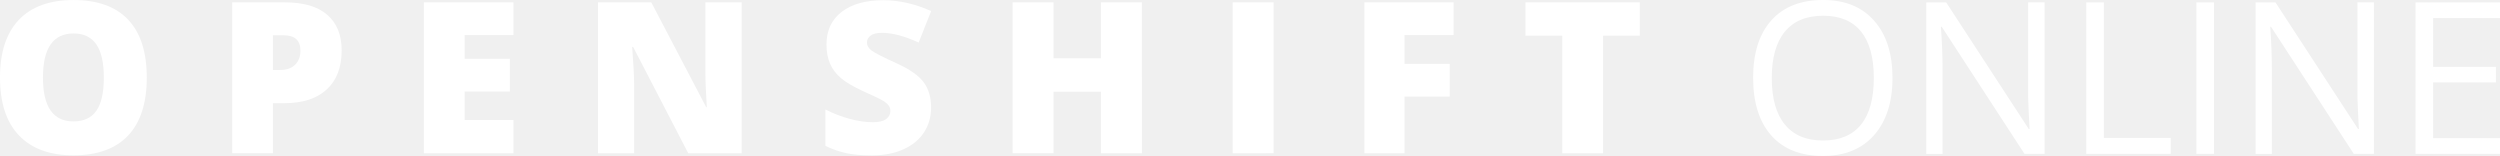
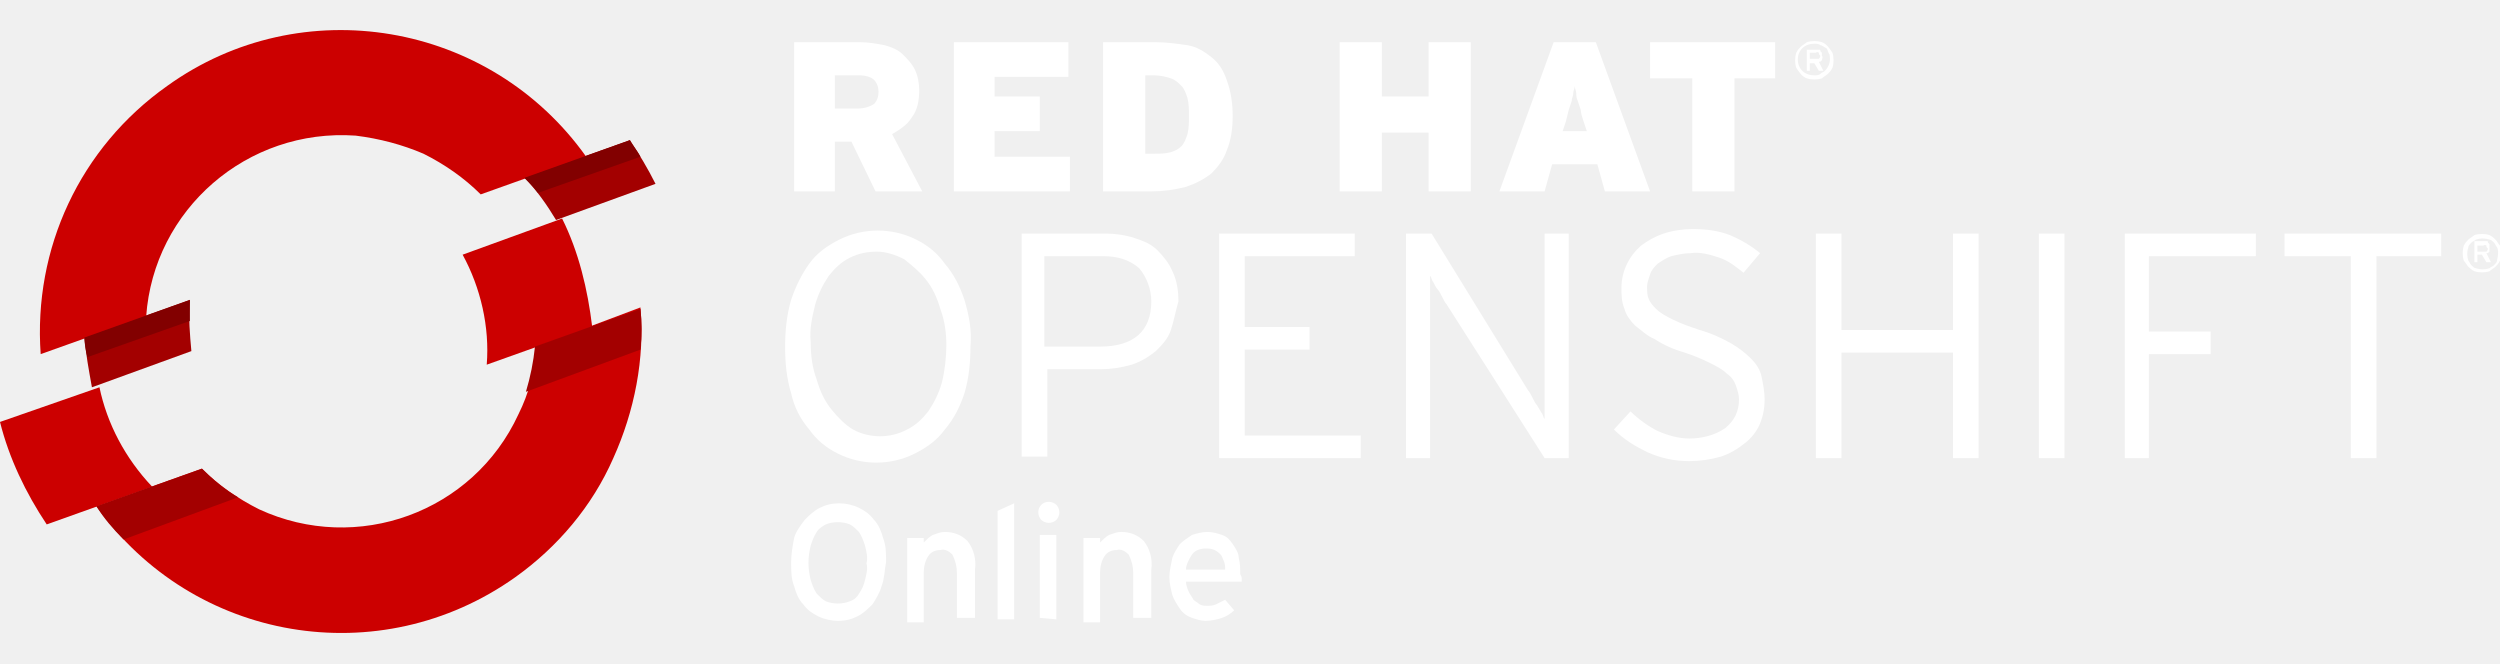
- <svg xmlns="http://www.w3.org/2000/svg" version="1.1" id="Layer_1" x="0px" y="0px" width="193.367px" height="12.062px" viewBox="0 -1.517 193.367 12.062" enable-background="new 0 -1.517 193.367 12.062" xml:space="preserve">
-   <g id="Layer_1_2_" display="none">
-     <g id="Layer_1_1_" display="inline">
-       <text transform="matrix(1 0 0 1 113.9214 10.9968)" font-family="'OpenSans'" font-size="14">ONLINE</text>
-     </g>
-     <g id="Layer_2" display="inline">
-       <g>
-         <path d="M9.561,6.054c0,1.653-0.406,2.911-1.217,3.771c-0.812,0.859-2,1.291-3.563,1.291c-1.54,0-2.724-0.436-3.546-1.299C0.411,8.955,0,7.694,0,6.041c0-1.635,0.409-2.885,1.228-3.748C2.044,1.431,3.235,1,4.793,1c1.563,0,2.75,0.428,3.557,1.285C9.157,3.138,9.561,4.396,9.561,6.054z M2.797,6.054c0,1.899,0.662,2.852,1.981,2.852c0.674,0,1.172-0.23,1.496-0.691C6.6,7.752,6.763,7.031,6.763,6.054c0-0.982-0.164-1.708-0.493-2.178c-0.33-0.465-0.822-0.7-1.478-0.7C3.463,3.177,2.797,4.135,2.797,6.054z" />
-         <path d="M22.254,4.279c0,1.098-0.324,1.945-0.971,2.545c-0.648,0.6-1.568,0.897-2.76,0.897h-0.747v3.26h-2.654v-9.83h3.4c1.24,0,2.173,0.271,2.796,0.812S22.254,3.281,22.254,4.279z M17.778,5.556h0.484c0.398,0,0.717-0.111,0.952-0.338c0.235-0.225,0.354-0.532,0.354-0.928c0-0.664-0.367-0.995-1.104-0.995h-0.687L17.778,5.556L17.778,5.556z" />
-         <path d="M33.444,10.981h-5.835v-9.83h5.835v2.132h-3.181v1.545h2.945v2.133h-2.945v1.854h3.181V10.981z" />
-         <path d="M48.311,10.981H44.83l-3.591-6.924h-0.062c0.085,1.089,0.128,1.92,0.128,2.492v4.432h-2.353v-9.83h3.469l3.577,6.83h0.04c-0.062-0.989-0.095-1.784-0.095-2.385V1.152h2.366L48.311,10.981L48.311,10.981z" />
-         <path d="M60.648,7.998c0,0.605-0.153,1.146-0.463,1.623c-0.311,0.477-0.756,0.84-1.339,1.104c-0.582,0.262-1.267,0.396-2.051,0.396c-0.654,0-1.203-0.047-1.646-0.139c-0.442-0.092-0.905-0.254-1.386-0.482V8.131c0.508,0.262,1.034,0.463,1.581,0.609c0.546,0.145,1.05,0.217,1.507,0.217c0.396,0,0.685-0.064,0.866-0.205c0.184-0.137,0.276-0.312,0.276-0.525c0-0.137-0.037-0.252-0.11-0.354c-0.073-0.104-0.191-0.205-0.355-0.309c-0.162-0.104-0.601-0.312-1.309-0.63c-0.641-0.293-1.121-0.575-1.441-0.851c-0.32-0.271-0.56-0.588-0.713-0.939c-0.154-0.354-0.231-0.773-0.231-1.257c0-0.906,0.33-1.61,0.988-2.118c0.659-0.506,1.563-0.762,2.716-0.762c1.018,0,2.056,0.235,3.112,0.706l-0.812,2.052c-0.919-0.423-1.712-0.635-2.38-0.635c-0.346,0-0.598,0.062-0.753,0.184c-0.157,0.121-0.235,0.271-0.235,0.451c0,0.189,0.101,0.363,0.3,0.518c0.199,0.154,0.74,0.43,1.624,0.834c0.848,0.381,1.437,0.789,1.766,1.226C60.483,6.783,60.648,7.334,60.648,7.998z" />
-         <path d="M74.377,10.981h-2.668V6.975h-3.086v4.005h-2.668V1.15h2.668v3.644h3.086V1.152h2.668V10.981z" />
-         <path d="M80.288,10.981v-9.83h2.668v9.83H80.288z" />
-         <path d="M91.485,10.981H88.87v-9.83h5.81v2.132h-3.194v1.875h2.943v2.131h-2.943L91.485,10.981L91.485,10.981z" />
-         <path d="M104.416,10.981h-2.656V3.326h-2.397V1.152h7.446v2.172h-2.393V10.981z" />
-       </g>
-     </g>
-     <rect x="57.698" y="5.824" display="inline" fill="none" width="48.833" height="0.667" />
-   </g>
-   <g id="Layer_2_1_" />
-   <g id="Layer_3">
-     <g>
-       <g>
-         <g>
-           <path fill="#FFFFFF" d="M11.353,4.487c0,1.964-0.482,3.457-1.445,4.479c-0.964,1.021-2.375,1.531-4.232,1.531c-1.83,0-3.234-0.516-4.211-1.541C0.487,7.931,0,6.435,0,4.469c0-1.94,0.485-3.427,1.457-4.449c0.97-1.024,2.383-1.535,4.234-1.535c1.857,0,3.266,0.508,4.224,1.524C10.874,1.024,11.353,2.517,11.353,4.487z M3.322,4.487c0,2.257,0.786,3.386,2.354,3.386c0.799,0,1.39-0.272,1.776-0.82c0.386-0.55,0.579-1.403,0.579-2.563c0-1.166-0.195-2.027-0.586-2.583C7.053,1.35,6.468,1.071,5.691,1.071C4.112,1.069,3.322,2.208,3.322,4.487z" />
-           <path fill="#FFFFFF" d="M26.427,2.378c0,1.306-0.385,2.312-1.153,3.021c-0.77,0.711-1.862,1.064-3.276,1.064h-0.887v3.871h-3.153V-1.336h4.039c1.474,0,2.581,0.321,3.32,0.968C26.056,0.277,26.427,1.192,26.427,2.378z M21.111,3.895h0.576c0.473,0,0.851-0.131,1.131-0.399c0.279-0.267,0.419-0.634,0.419-1.102c0-0.789-0.437-1.183-1.31-1.183h-0.815L21.111,3.895L21.111,3.895z" />
-           <path fill="#FFFFFF" d="M39.714,10.336h-6.929V-1.336h6.929v2.53h-3.776V3.03h3.498v2.531h-3.498v2.205h3.776V10.336z" />
-           <path fill="#FFFFFF" d="M57.368,10.336h-4.135L48.97,2.113h-0.074c0.101,1.293,0.152,2.28,0.152,2.962v5.263h-2.794V-1.336h4.12l4.248,8.109h0.047c-0.074-1.175-0.111-2.12-0.111-2.833v-5.276h2.81V10.336L57.368,10.336z" />
-           <path fill="#FFFFFF" d="M72.018,6.792c0,0.724-0.183,1.364-0.549,1.928c-0.368,0.562-0.897,0.998-1.589,1.31c-0.691,0.312-1.505,0.471-2.436,0.471c-0.777,0-1.429-0.055-1.955-0.164c-0.526-0.106-1.076-0.299-1.645-0.569V6.951c0.603,0.31,1.229,0.55,1.877,0.726c0.648,0.175,1.246,0.259,1.789,0.259c0.468,0,0.812-0.08,1.029-0.244c0.217-0.162,0.328-0.371,0.328-0.626c0-0.16-0.043-0.3-0.131-0.418c-0.087-0.12-0.228-0.242-0.422-0.364S67.601,5.91,66.76,5.534c-0.761-0.348-1.331-0.682-1.712-1.007c-0.381-0.324-0.664-0.697-0.847-1.118c-0.185-0.42-0.275-0.917-0.275-1.491c0-1.076,0.392-1.912,1.174-2.517C65.883-1.2,66.957-1.5,68.324-1.5c1.209,0,2.442,0.278,3.697,0.838l-0.966,2.436c-1.091-0.5-2.033-0.751-2.826-0.751c-0.41,0-0.709,0.071-0.895,0.216s-0.279,0.323-0.279,0.536c0,0.229,0.119,0.435,0.355,0.614c0.237,0.181,0.879,0.511,1.929,0.988c1.005,0.451,1.705,0.938,2.095,1.456C71.822,5.352,72.018,6.005,72.018,6.792z" />
-           <path fill="#FFFFFF" d="M88.323,10.336h-3.169V5.578h-3.666v4.757h-3.167V-1.336h3.167V2.99h3.666v-4.326h3.168L88.323,10.336L88.323,10.336z" />
-           <path fill="#FFFFFF" d="M95.342,10.336V-1.336h3.167v11.671L95.342,10.336L95.342,10.336z" />
-           <path fill="#FFFFFF" d="M108.637,10.336h-3.104V-1.336h6.897v2.53h-3.793v2.229h3.495v2.529h-3.495V10.336z" />
-           <path fill="#FFFFFF" d="M123.992,10.336h-3.154V1.244h-2.848v-2.58h8.844v2.579h-2.842V10.336z" />
-         </g>
-       </g>
-       <g id="Layer_1_3_">
-         <g enable-background="new    ">
-           <path fill="#FFFFFF" d="M146.378,4.51c0,1.875-0.475,3.351-1.424,4.425c-0.947,1.073-2.266,1.61-3.953,1.61c-1.728,0-3.06-0.526-3.996-1.582c-0.938-1.057-1.406-2.545-1.406-4.47c0-1.907,0.47-3.385,1.41-4.436c0.939-1.052,2.275-1.575,4.008-1.575c1.684,0,2.997,0.534,3.941,1.603C145.906,1.156,146.378,2.631,146.378,4.51z M137.041,4.51c0,1.587,0.338,2.789,1.015,3.609c0.677,0.822,1.657,1.232,2.946,1.232c1.297,0,2.277-0.41,2.94-1.228c0.662-0.817,0.992-2.022,0.992-3.615c0-1.576-0.329-2.771-0.988-3.586c-0.661-0.814-1.637-1.222-2.93-1.222c-1.298,0-2.285,0.41-2.962,1.23C137.378,1.753,137.041,2.946,137.041,4.51z" />
-           <path fill="#FFFFFF" d="M158.144,10.385h-1.555l-6.404-9.834h-0.064c0.086,1.154,0.129,2.213,0.129,3.175v6.661h-1.258v-11.72h1.538l6.388,9.794h0.063c-0.01-0.143-0.034-0.606-0.071-1.391c-0.037-0.783-0.051-1.343-0.039-1.679v-6.726h1.273V10.385L158.144,10.385z" />
-           <path fill="#FFFFFF" d="M161.365,10.385V-1.332h1.362V9.152h5.17v1.233H161.365z" />
-           <path fill="#FFFFFF" d="M169.884,10.385V-1.332h1.363v11.718H169.884z" />
-           <path fill="#FFFFFF" d="M183.614,10.385h-1.556l-6.403-9.834h-0.063c0.086,1.154,0.128,2.213,0.128,3.175v6.661h-1.259v-11.72H176l6.388,9.794h0.063c-0.01-0.143-0.035-0.606-0.07-1.391c-0.037-0.783-0.051-1.343-0.041-1.679v-6.726h1.275L183.614,10.385L183.614,10.385z" />
-           <path fill="#FFFFFF" d="M193.367,10.385h-6.533V-1.332h6.533v1.21h-5.17v3.775h4.856v1.203h-4.856v4.311h5.17V10.385z" />
-         </g>
-       </g>
-     </g>
+ <svg xmlns="http://www.w3.org/2000/svg" version="1.1" id="Layer_1" x="0px" y="0px" width="165.9px" height="44px" viewBox="0 0 165.9 44" style="enable-background:new 0 0 165.9 44;" xml:space="preserve">
+   <style type="text/css">
+ 	.st0{fill:#FFFFFF;}
+ 	.st1{fill:#A30000;}
+ 	.st2{fill:#CC0000;}
+ 	.st3{fill:#820000;}
+ </style>
+   <g>
+     <path class="st0" d="M58.1,12.7l-1.6-3.3h-1.1v3.3h-2.7V2.8h4.4c0.5,0,1.1,0.1,1.6,0.2c0.4,0.1,0.9,0.3,1.2,0.6   c0.3,0.3,0.6,0.6,0.8,1C60.9,5,61,5.5,61,6c0,0.6-0.1,1.3-0.5,1.8c-0.3,0.5-0.8,0.8-1.3,1.1l2,3.8L58.1,12.7z M58,5.3   C57.8,5.1,57.4,5,57.1,5h-1.7v2.2H57c0.3,0,0.7-0.1,1-0.3c0.2-0.2,0.3-0.5,0.3-0.8C58.3,5.8,58.2,5.5,58,5.3z" />
+     <path class="st0" d="M63.3,12.7V2.8h7.6v2.3H66v1.3h3v2.3h-3v1.7h5v2.3H63.3z" />
+     <path class="st0" d="M81.4,10c-0.2,0.6-0.6,1.1-1,1.5c-0.5,0.4-1.1,0.7-1.7,0.9c-0.8,0.2-1.5,0.3-2.3,0.3h-3.2V2.8h3.5   c0.7,0,1.4,0.1,2.1,0.2c0.6,0.1,1.1,0.4,1.6,0.8c0.5,0.4,0.8,0.9,1,1.5c0.3,0.8,0.4,1.6,0.4,2.4C81.8,8.5,81.7,9.3,81.4,10z    M78.8,6.5c-0.1-0.3-0.2-0.6-0.4-0.8c-0.2-0.2-0.4-0.4-0.7-0.5c-0.3-0.1-0.7-0.2-1.1-0.2H76v5.2h0.6c0.4,0,0.7,0,1.1-0.1   c0.3-0.1,0.5-0.2,0.7-0.4c0.2-0.2,0.3-0.5,0.4-0.8c0.1-0.4,0.1-0.8,0.1-1.2C78.9,7.3,78.9,6.9,78.8,6.5L78.8,6.5z" />
+     <path class="st0" d="M94.8,12.7V8.8h-3.1v3.9h-2.8V2.8h2.8v3.6h3.1V2.8h2.8v9.9H94.8z" />
+     <path class="st0" d="M106.5,12.7l-0.5-1.8h-3l-0.5,1.8h-3l3.6-9.9h2.8l3.6,9.9H106.5z M105.1,8.1c-0.1-0.3-0.2-0.6-0.2-0.8   l-0.2-0.6c-0.1-0.2-0.1-0.4-0.1-0.5c0-0.2-0.1-0.3-0.1-0.5c0,0.2-0.1,0.3-0.1,0.5c0,0.2-0.1,0.3-0.1,0.5l-0.2,0.6l-0.2,0.8   l-0.2,0.6h1.6L105.1,8.1z" />
+     <path class="st0" d="M115.1,5.2v7.5h-2.8V5.2h-2.8V2.8h8.3v2.4H115.1z" />
+     <path class="st0" d="M121.6,4.5c-0.1,0.2-0.2,0.3-0.3,0.4c-0.1,0.1-0.3,0.2-0.4,0.3c-0.3,0.1-0.7,0.1-1,0c-0.3-0.1-0.5-0.4-0.7-0.7   c-0.1-0.3-0.1-0.7,0-1c0.1-0.2,0.2-0.3,0.3-0.4c0.1-0.1,0.3-0.2,0.4-0.3c0.3-0.1,0.7-0.1,1,0c0.3,0.1,0.5,0.4,0.7,0.7   C121.7,3.8,121.7,4.2,121.6,4.5z M121.4,3.6c-0.1-0.1-0.1-0.3-0.2-0.4C121,3.1,120.9,3,120.8,3c-0.1-0.1-0.3-0.1-0.4-0.1   c-0.3,0-0.6,0.1-0.8,0.3c-0.4,0.4-0.4,1.1,0,1.5c0.2,0.2,0.5,0.3,0.8,0.3c0.1,0,0.3,0,0.4-0.1c0.1-0.1,0.2-0.1,0.3-0.2   C121.4,4.4,121.5,4,121.4,3.6L121.4,3.6z M120.9,4c-0.1,0.1-0.1,0.1-0.2,0.1l0.3,0.6h-0.3l-0.3-0.5h-0.3v0.5h-0.2V3.3h0.6   c0.1,0,0.1,0,0.2,0c0.1,0,0.1,0,0.1,0.1c0,0,0.1,0.1,0.1,0.1c0,0.1,0,0.1,0,0.2C121,3.8,120.9,3.9,120.9,4z M120.7,3.5   c0,0-0.1-0.1-0.2,0h-0.4v0.4h0.4c0.1,0,0.1,0,0.2,0c0,0,0.1-0.1,0.1-0.2C120.7,3.6,120.7,3.6,120.7,3.5L120.7,3.5z" />
+     <path class="st0" d="M64,26.1c-0.3,0.9-0.7,1.7-1.3,2.4c-0.5,0.7-1.2,1.2-2,1.6c-1.6,0.8-3.5,0.8-5.1,0c-0.8-0.4-1.4-0.9-1.9-1.6   c-0.6-0.7-1-1.5-1.2-2.4c-0.3-1-0.4-2-0.4-3.1c0-1,0.1-2.1,0.4-3.1c0.3-0.9,0.7-1.7,1.2-2.4c0.5-0.7,1.2-1.2,2-1.6   c1.6-0.8,3.5-0.8,5.1,0c0.8,0.4,1.4,0.9,1.9,1.6c0.6,0.7,1,1.5,1.3,2.4c0.3,1,0.5,2,0.4,3.1C64.4,24,64.3,25.1,64,26.1z M62.4,20.5   c-0.2-0.7-0.5-1.4-1-2c-0.4-0.5-0.9-0.9-1.4-1.3c-0.6-0.3-1.2-0.5-1.8-0.5c-0.6,0-1.2,0.1-1.8,0.4c-0.6,0.3-1,0.7-1.4,1.2   c-0.4,0.6-0.7,1.2-0.9,1.9c-0.2,0.8-0.4,1.7-0.3,2.5c0,0.9,0.1,1.7,0.4,2.5c0.2,0.7,0.5,1.4,1,2c0.4,0.5,0.9,1,1.4,1.3   c1.1,0.6,2.5,0.6,3.6,0c0.6-0.3,1-0.7,1.4-1.2c0.4-0.6,0.7-1.2,0.9-1.9c0.2-0.8,0.3-1.7,0.3-2.5C62.8,22.1,62.7,21.3,62.4,20.5z" />
+     <path class="st0" d="M77.7,21.9c-0.2,0.6-0.6,1-1,1.4c-0.5,0.4-1,0.7-1.6,0.9c-0.7,0.2-1.4,0.3-2,0.3h-3.6v5.8h-1.7V15.5h5.6   c0.6,0,1.3,0.1,1.9,0.3c0.6,0.2,1.1,0.4,1.5,0.8c0.4,0.4,0.8,0.9,1,1.4c0.3,0.6,0.4,1.3,0.4,2C78,20.7,77.9,21.3,77.7,21.9z    M75.6,17.8c-0.7-0.6-1.5-0.8-2.4-0.8h-3.9v6H73c2.2,0,3.4-1,3.4-3C76.4,19.2,76.1,18.4,75.6,17.8L75.6,17.8z" />
+     <path class="st0" d="M80.9,30.4V15.5h9V17h-7.3v4.7h4.3v1.5h-4.3v5.7h7.7v1.5L80.9,30.4z" />
+     <path class="st0" d="M102.5,30.4L96,20.2c-0.1-0.1-0.2-0.3-0.3-0.5c-0.1-0.2-0.2-0.4-0.3-0.5s-0.2-0.3-0.3-0.5   c-0.1-0.1-0.1-0.3-0.2-0.4v12.1h-1.6V15.5H95l6.4,10.4c0.1,0.1,0.2,0.3,0.3,0.5c0.1,0.2,0.2,0.4,0.3,0.5l0.3,0.5   c0.1,0.1,0.1,0.3,0.2,0.4V15.5h1.6v14.9H102.5z" />
+     <path class="st0" d="M116.8,28.1c-0.2,0.5-0.6,1-1,1.3c-0.5,0.4-1,0.7-1.6,0.9c-0.7,0.2-1.4,0.3-2.1,0.3c-1,0-1.9-0.2-2.8-0.6   c-0.8-0.4-1.5-0.8-2.2-1.5l1.1-1.2c0.5,0.5,1.2,1,1.8,1.3c0.7,0.3,1.4,0.5,2.1,0.5c0.8,0,1.7-0.2,2.4-0.7c0.6-0.5,0.9-1.1,0.9-1.9   c0-0.3-0.1-0.6-0.2-0.9c-0.1-0.3-0.3-0.6-0.6-0.8c-0.3-0.3-0.7-0.5-1.1-0.7c-0.6-0.3-1.1-0.5-1.7-0.7c-0.7-0.2-1.4-0.5-2-0.9   c-0.5-0.2-0.9-0.6-1.3-0.9c-0.3-0.3-0.6-0.7-0.7-1.1c-0.2-0.5-0.2-0.9-0.2-1.4c0-1.1,0.5-2.1,1.3-2.8c0.4-0.3,0.9-0.6,1.5-0.8   c0.6-0.2,1.3-0.3,1.9-0.3c0.9,0,1.7,0.1,2.5,0.4c0.7,0.3,1.4,0.7,2,1.2l-1.1,1.3c-0.5-0.4-1-0.8-1.6-1c-0.6-0.2-1.3-0.4-1.9-0.3   c-0.4,0-0.9,0.1-1.3,0.2c-0.3,0.1-0.6,0.3-0.9,0.5c-0.2,0.2-0.4,0.4-0.5,0.7c-0.1,0.3-0.2,0.6-0.2,0.8c0,0.3,0,0.6,0.1,0.8   c0.1,0.3,0.3,0.5,0.5,0.7c0.3,0.3,0.7,0.5,1.1,0.7c0.6,0.3,1.2,0.5,1.8,0.7c0.7,0.2,1.4,0.5,2.1,0.9c0.5,0.3,0.9,0.6,1.3,1   c0.3,0.3,0.6,0.7,0.7,1.2c0.1,0.5,0.2,1,0.2,1.5C117.1,27.1,117,27.6,116.8,28.1z" />
+     <path class="st0" d="M129.6,30.4v-7h-7.4v7h-1.7V15.5h1.7v6.4h7.4v-6.4h1.7v14.9H129.6z" />
+     <path class="st0" d="M135.3,30.4V15.5h1.7v14.9H135.3z" />
+     <path class="st0" d="M142.6,17V22h4.1v1.5h-4.1v6.9H141V15.5h8.7V17H142.6z" />
+     <path class="st0" d="M157.7,17v13.4h-1.7V17h-4.4v-1.5h10.4V17H157.7z" />
+     <path class="st0" d="M165.9,17.3c-0.1,0.2-0.2,0.3-0.3,0.4c-0.1,0.1-0.3,0.2-0.4,0.3c-0.3,0.1-0.7,0.1-1,0   c-0.2-0.1-0.3-0.2-0.4-0.3c-0.1-0.1-0.2-0.3-0.3-0.4c-0.1-0.3-0.1-0.7,0-1c0.1-0.2,0.2-0.3,0.3-0.4c0.1-0.1,0.3-0.2,0.4-0.3   c0.3-0.1,0.7-0.1,1,0c0.2,0.1,0.3,0.2,0.4,0.3c0.1,0.1,0.2,0.3,0.3,0.4C166,16.6,166,17,165.9,17.3z M165.7,16.4   c-0.1-0.1-0.1-0.2-0.2-0.3c-0.1-0.1-0.2-0.2-0.3-0.2c-0.3-0.1-0.6-0.1-0.9,0c-0.1,0.1-0.2,0.1-0.3,0.2c-0.1,0.1-0.2,0.2-0.2,0.3   c-0.1,0.3-0.1,0.6,0,0.9c0.1,0.1,0.1,0.2,0.2,0.3c0.1,0.1,0.2,0.2,0.3,0.2c0.3,0.1,0.6,0.1,0.9,0c0.1-0.1,0.2-0.1,0.3-0.2   c0.1-0.1,0.2-0.2,0.2-0.3C165.8,16.9,165.8,16.6,165.7,16.4z M165.2,16.7c-0.1,0.1-0.1,0.1-0.2,0.1l0.3,0.6H165l-0.3-0.5h-0.3v0.5   h-0.2v-1.4h0.6c0.1,0,0.1,0,0.2,0c0.1,0,0.1,0,0.1,0.1c0,0,0.1,0.1,0.1,0.1c0,0.1,0,0.1,0,0.2C165.2,16.6,165.2,16.7,165.2,16.7   L165.2,16.7z M165,16.3c0,0-0.1-0.1-0.2,0h-0.4v0.4h0.4c0.1,0,0.1,0,0.2,0c0,0,0.1-0.1,0.1-0.2C165,16.4,165,16.4,165,16.3   L165,16.3z" />
+     <path class="st0" d="M58.5,38.9c-0.1,0.4-0.4,0.9-0.6,1.2c-0.3,0.3-0.6,0.6-1,0.8c-0.4,0.2-0.8,0.3-1.3,0.3c-0.4,0-0.9-0.1-1.3-0.3   c-0.4-0.2-0.7-0.4-1-0.8c-0.3-0.3-0.5-0.8-0.6-1.2c-0.2-0.5-0.2-1-0.2-1.6c0-0.5,0.1-1.1,0.2-1.6c0.1-0.4,0.4-0.8,0.7-1.2   c0.3-0.3,0.6-0.6,1-0.8c0.4-0.2,0.8-0.3,1.3-0.3c0.4,0,0.9,0.1,1.3,0.3c0.4,0.2,0.7,0.4,1,0.8c0.3,0.3,0.5,0.8,0.6,1.2   c0.2,0.5,0.2,1,0.2,1.6C58.7,37.8,58.7,38.4,58.5,38.9z M57.4,36.2c-0.1-0.3-0.2-0.6-0.4-0.9c-0.2-0.2-0.4-0.4-0.6-0.5   c-0.5-0.2-1.1-0.2-1.6,0c-0.2,0.1-0.5,0.3-0.6,0.5c-0.2,0.3-0.3,0.6-0.4,0.9c-0.2,0.8-0.2,1.5,0,2.3c0.1,0.3,0.2,0.6,0.4,0.9   c0.2,0.2,0.4,0.4,0.6,0.5c0.5,0.2,1.1,0.2,1.6,0c0.3-0.1,0.5-0.3,0.6-0.5c0.2-0.3,0.3-0.5,0.4-0.9c0.1-0.4,0.2-0.8,0.1-1.1   C57.6,37,57.5,36.6,57.4,36.2L57.4,36.2z" />
+     <path class="st0" d="M63.5,41.1v-3.1c0-0.4-0.1-0.8-0.3-1.2c-0.2-0.2-0.5-0.4-0.8-0.3c-0.3,0-0.6,0.1-0.8,0.4   c-0.2,0.3-0.3,0.7-0.3,1.1v3.3h-1.1v-5.6h1.1V36c0.2-0.2,0.4-0.4,0.6-0.5c0.3-0.1,0.5-0.2,0.8-0.2c0.6,0,1.1,0.2,1.5,0.6   c0.4,0.5,0.6,1.2,0.5,1.9v3.2H63.5z" />
+     <path class="st0" d="M66.2,41.1v-7.2l1.1-0.5v7.7H66.2z" />
+     <path class="st0" d="M70.1,34.5c-0.1,0.1-0.3,0.2-0.5,0.2c-0.2,0-0.4-0.1-0.5-0.2c-0.1-0.1-0.2-0.3-0.2-0.5c0-0.4,0.3-0.7,0.7-0.7   c0.2,0,0.4,0.1,0.5,0.2c0.1,0.1,0.2,0.3,0.2,0.5C70.3,34.2,70.2,34.4,70.1,34.5z M69,41v-5.5h1.1v5.6L69,41z" />
+     <path class="st0" d="M75.2,41.1v-3.1c0-0.4-0.1-0.8-0.3-1.2c-0.2-0.2-0.5-0.4-0.8-0.3c-0.3,0-0.6,0.1-0.8,0.4   c-0.2,0.3-0.3,0.7-0.3,1.1v3.3h-1.1v-5.6h1.1V36c0.2-0.2,0.4-0.4,0.6-0.5c0.3-0.1,0.5-0.2,0.8-0.2c0.6,0,1.1,0.2,1.5,0.6   c0.4,0.5,0.6,1.2,0.5,1.9v3.2H75.2z" />
+     <path class="st0" d="M82.4,38.4c0,0.1,0,0.2,0,0.2h-3.7c0,0.2,0.1,0.5,0.2,0.7c0.1,0.2,0.2,0.3,0.3,0.5c0.1,0.1,0.3,0.2,0.4,0.3   c0.2,0.1,0.3,0.1,0.5,0.1c0.2,0,0.4,0,0.6-0.1c0.2-0.1,0.4-0.2,0.6-0.3l0.6,0.7c-0.2,0.2-0.5,0.4-0.8,0.5c-0.3,0.1-0.7,0.2-1.1,0.2   c-0.3,0-0.6-0.1-0.9-0.2c-0.3-0.1-0.6-0.3-0.8-0.6c-0.2-0.3-0.4-0.6-0.5-0.9c-0.1-0.4-0.2-0.8-0.2-1.2c0-0.4,0.1-0.8,0.2-1.3   c0.1-0.3,0.3-0.6,0.5-0.9c0.2-0.2,0.5-0.4,0.8-0.6c0.3-0.1,0.7-0.2,1-0.2c0.4,0,0.7,0.1,1,0.2c0.3,0.1,0.5,0.3,0.7,0.6   c0.2,0.3,0.4,0.6,0.4,0.9c0.1,0.4,0.1,0.7,0.1,1.1C82.4,38.3,82.4,38.3,82.4,38.4z M81.2,37.2c-0.1-0.2-0.1-0.3-0.2-0.4   c-0.1-0.1-0.2-0.2-0.4-0.3c-0.2-0.1-0.4-0.1-0.6-0.1c-0.3,0-0.7,0.1-0.9,0.4c-0.2,0.3-0.4,0.7-0.4,1h2.6   C81.3,37.6,81.3,37.4,81.2,37.2L81.2,37.2z" />
+     <path class="st1" d="M12.6,19.9l-7,2.5c0.1,1.1,0.3,2.2,0.5,3.3l6.6-2.4C12.6,22.2,12.5,21.1,12.6,19.9" />
+     <path class="st1" d="M43.5,12.2c-0.5-1-1.1-2-1.7-2.9l-7,2.5c0.8,0.8,1.5,1.8,2.1,2.8L43.5,12.2z" />
+     <path class="st2" d="M28.1,10.2c1.4,0.7,2.7,1.6,3.8,2.7l7-2.5C32.5,1.4,20-0.7,11.1,5.7C5.3,9.8,2.2,16.5,2.7,23.5l7-2.5   C10.2,13.9,16.4,8.5,23.6,9C25.2,9.2,26.7,9.6,28.1,10.2" />
+     <path class="st2" d="M6.6,25.7L0,28c0.6,2.4,1.7,4.7,3.1,6.8l7-2.5C8.3,30.4,7.1,28.1,6.6,25.7" />
+     <path class="st2" d="M35.6,23c-0.1,1.6-0.5,3.1-1.2,4.5c-3,6.5-10.7,9.3-17.2,6.3c-1.4-0.7-2.7-1.6-3.8-2.7l-7,2.5   c6.4,9,18.8,11.1,27.8,4.7c2.8-2,5.1-4.7,6.5-7.9c1.4-3.1,2.1-6.6,1.8-10L35.6,23z" />
+     <path class="st2" d="M37.3,14.5l-6.6,2.4c1.2,2.2,1.8,4.8,1.6,7.3l7-2.5C39,19.2,38.4,16.7,37.3,14.5" />
+     <path class="st3" d="M12.6,21.3c0-0.5,0-0.9,0-1.4l-7,2.5c0,0.4,0.1,0.9,0.2,1.3L12.6,21.3z" />
+     <path class="st3" d="M42.5,10.4C42.3,10,42,9.7,41.8,9.3l-7,2.5c0.3,0.3,0.6,0.6,0.9,1L42.5,10.4z" />
+     <path class="st1" d="M6.4,33.6c0.5,0.8,1.1,1.5,1.8,2.2l7.6-2.8c-0.9-0.5-1.7-1.2-2.4-1.9L6.4,33.6z M42.5,20.5l-7,2.5   c-0.1,1-0.3,2-0.6,3l7.6-2.8C42.6,22.3,42.6,21.4,42.5,20.5" />
  </g>
</svg>
